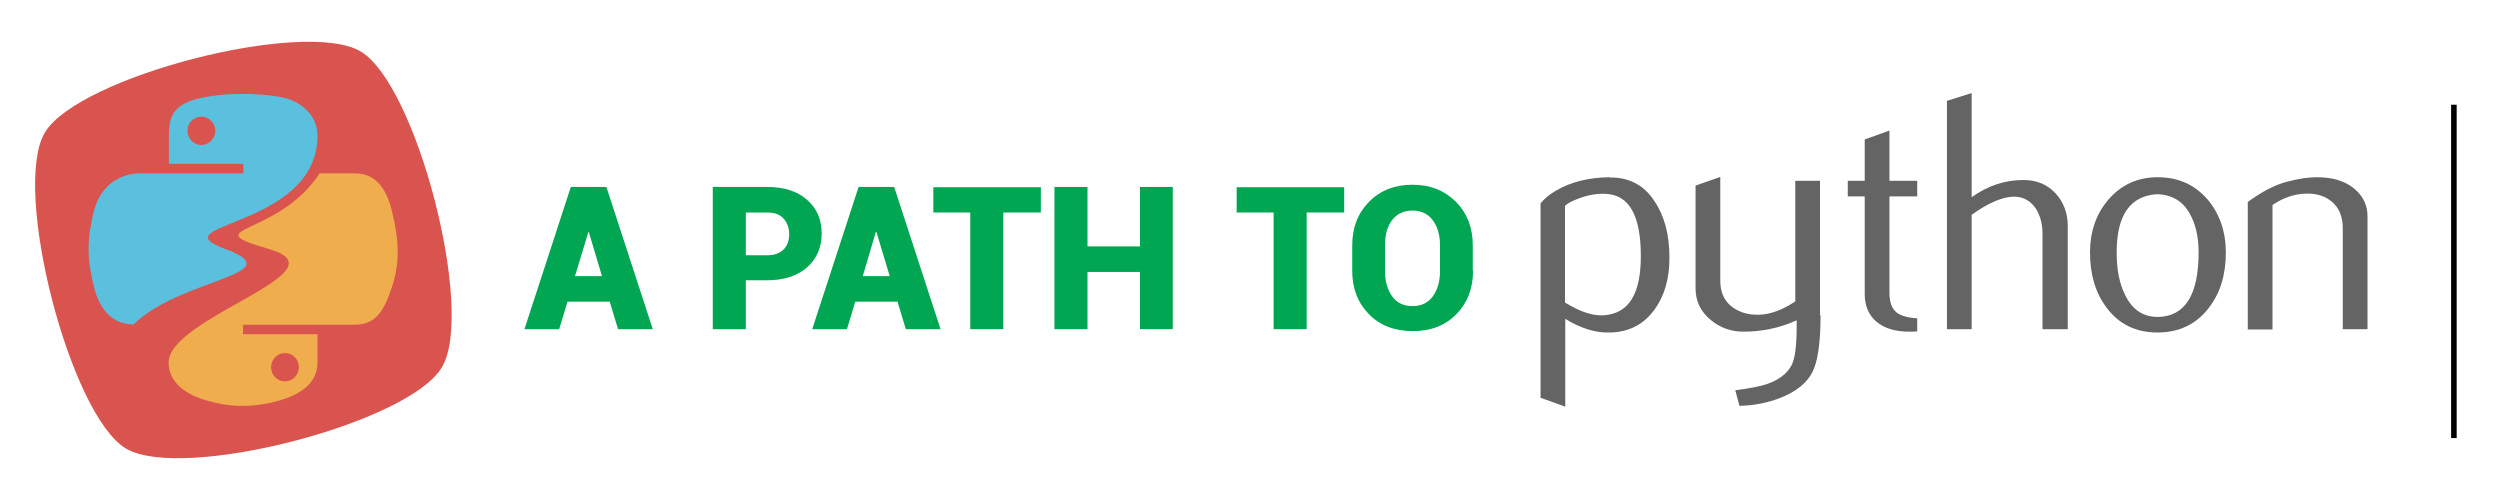
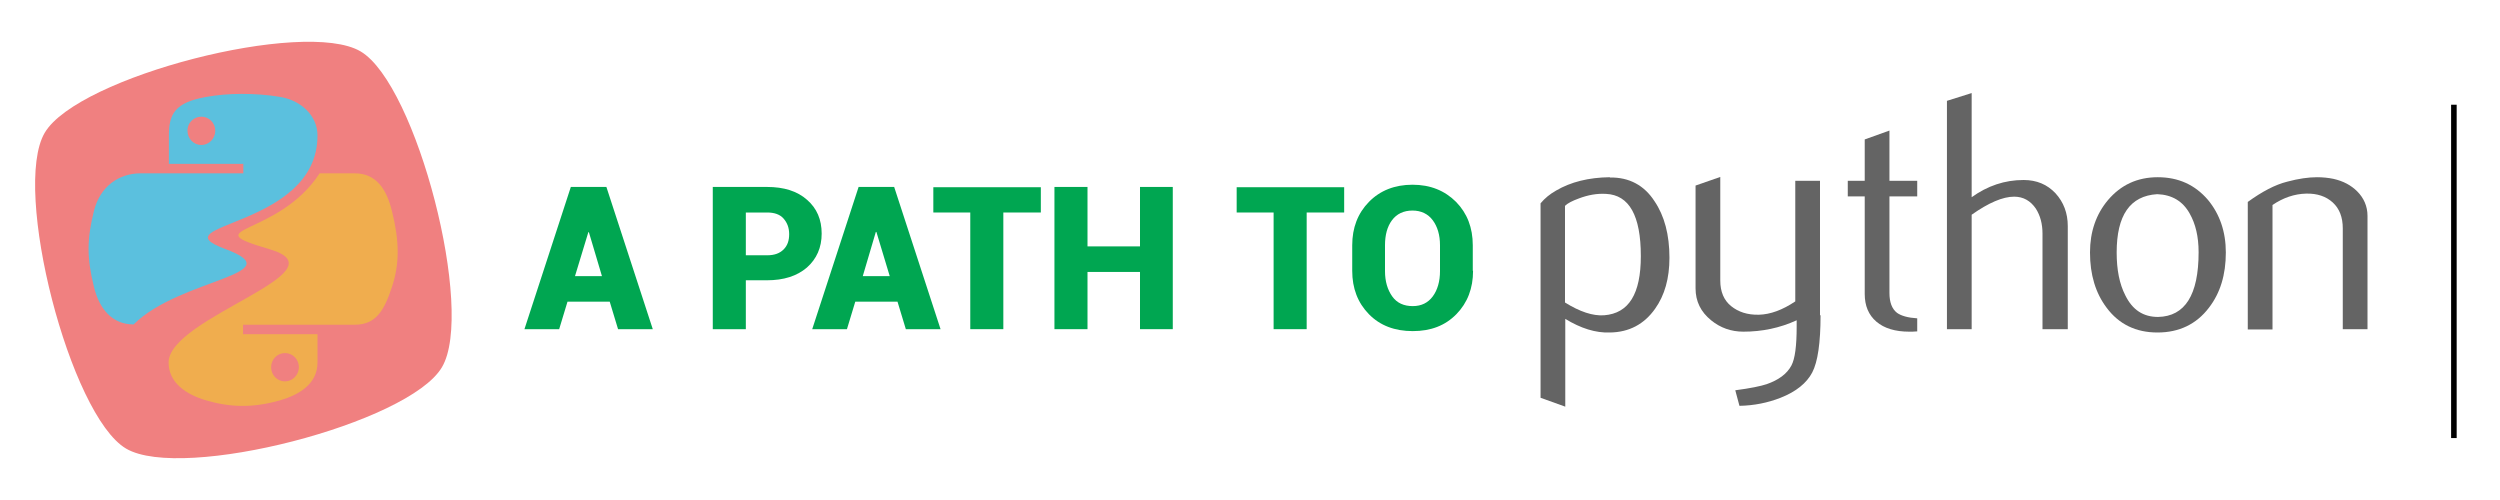
<svg xmlns="http://www.w3.org/2000/svg" version="1.1" id="svg2" x="0px" y="0px" viewBox="0 0 900 180" style="enable-background:new 0 0 900 180;" xml:space="preserve">
  <style type="text/css">
- 	.st0{fill:#D9534F;}
+ 	.st0{fill:lightcoral;}
	.st1{fill:#5BC0DE;}
	.st2{fill:#F0AD4E;}
	.st3{fill:#646464;}
	.st4{fill:#00A651;}
</style>
  <path id="path4554" class="st0" d="  M159.1,132.2c-11.9,20.2-93.5,41.2-113.7,29.3C25.2,149.6,4.2,68,16.1,47.8s93.5-41.2,113.7-29.3S171.1,112,159.1,132.2L159.1,132.2  z" />
  <path id="path1948" class="st1" d="M87,33.8  c-4.6,0-9,0.4-12.8,1.1c-11.3,2-13.4,6.2-13.4,13.9v10.2h26.8v3.4H60.7l-10.1,0c-7.8,0-14.6,4.7-16.8,13.6  c-2.5,10.2-2.6,16.6,0,27.2c1.9,7.9,6.5,13.6,14.3,13.6c16.6-16.6,57.7-18,32.9-27.2s33.3-7.3,33.3-40.8c0-7.3-6.1-12.7-13.4-13.9  C96.3,34.1,91.5,33.8,87,33.8z M72.5,42c2.8,0,5,2.3,5,5.1c0,2.8-2.3,5.1-5,5.1c-2.8,0-5-2.3-5-5.1C67.4,44.3,69.7,42,72.5,42z" />
  <path id="path1950" class="st2" d="M115,62.5  c-15.1,23-45.7,19.1-18,27.2s-36.3,24.5-36.3,40.8c0,7.3,6.3,11.5,13.4,13.6c8.5,2.5,16.6,2.9,26.8,0c6.8-2,13.4-5.9,13.4-13.6  v-10.2H87.5v-3.4h26.8h13.4c7.8,0,10.7-5.4,13.4-13.6c2.8-8.4,2.7-16.5,0-27.3c-1.9-7.8-5.6-13.6-13.4-13.6H115z M102.6,127.1  c2.8,0,5,2.3,5,5.1c0,2.8-2.3,5.1-5,5.1c-2.8,0-5-2.3-5-5.1C97.6,129.4,99.8,127.1,102.6,127.1z" />
  <g>
    <path id="path46" class="st3" d="M590.7,92.2c0-14.6-4.2-22-12.5-22.4c-3.3-0.2-6.5,0.4-9.7,1.6c-2.5,0.9-4.2,1.8-5.1,2.7v34.8   c5.3,3.3,10,4.9,14.1,4.6C586.4,112.8,590.7,105.8,590.7,92.2z M601,92.8c0,7.4-1.7,13.5-5.2,18.4c-3.9,5.5-9.3,8.4-16.2,8.5   c-5.2,0.2-10.5-1.5-16.1-4.9v31.6l-8.9-3.2V73.2c1.5-1.8,3.3-3.3,5.6-4.6c5.3-3.1,11.7-4.7,19.3-4.8l0.1,0.1   c6.9-0.1,12.3,2.8,16,8.5C599.2,77.7,601,84.5,601,92.8z" />
    <path id="path48" class="st3" d="M655.4,113.5c0,9.9-1,16.8-3,20.6c-2,3.8-5.8,6.9-11.4,9.1c-4.6,1.8-9.5,2.8-14.8,2.9l-1.5-5.6   c5.4-0.7,9.2-1.5,11.3-2.2c4.3-1.5,7.3-3.7,8.9-6.7c1.3-2.4,1.9-7.1,1.9-14v-2.3c-6.1,2.8-12.5,4.1-19.2,4.1   c-4.4,0-8.3-1.4-11.6-4.1c-3.7-3-5.6-6.8-5.6-11.5V66.8l8.9-3.1v37.3c0,4,1.3,7.1,3.9,9.2s5.9,3.2,10,3.1c4.1-0.1,8.5-1.7,13.1-4.8   V65.1h8.9V113.5z" />
    <path id="path50" class="st3" d="M690.2,119.3c-1.1,0.1-2,0.1-2.9,0.1c-5,0-9-1.2-11.8-3.6c-2.8-2.4-4.2-5.7-4.2-10V70.7h-6.1v-5.6   h6.1V50.2l8.9-3.2v18.1h10v5.6h-10v34.8c0,3.3,0.9,5.7,2.7,7.1c1.5,1.1,4,1.8,7.3,2V119.3z" />
    <path id="path52" class="st3" d="M744.2,118.5h-8.9V84.1c0-3.5-0.8-6.5-2.4-9c-1.9-2.8-4.5-4.3-7.8-4.3c-4.1,0-9.2,2.2-15.3,6.5   v41.2h-8.9V36.3l8.9-2.8V71c5.7-4.1,11.9-6.2,18.7-6.2c4.7,0,8.5,1.6,11.5,4.8c2.9,3.2,4.4,7.1,4.4,11.8V118.5L744.2,118.5z" />
    <path id="path54" class="st3" d="M791.5,90.8c0-5.6-1.1-10.2-3.2-13.9c-2.5-4.5-6.4-6.8-11.7-7c-9.8,0.6-14.6,7.6-14.6,21   c0,6.2,1,11.3,3.1,15.4c2.6,5.3,6.5,7.8,11.8,7.8C786.6,113.9,791.5,106.2,791.5,90.8z M801.3,90.9c0,8-2,14.6-6.1,19.9   c-4.5,5.9-10.7,8.9-18.5,8.9c-7.8,0-13.9-3-18.3-8.9c-4-5.3-6-11.9-6-19.9c0-7.5,2.2-13.8,6.5-18.9c4.6-5.4,10.5-8.2,17.9-8.2   c7.4,0,13.4,2.7,18.1,8.2C799.1,77.1,801.3,83.4,801.3,90.9z" />
    <path id="path56" class="st3" d="M852.3,118.5h-8.9V82.2c0-4-1.2-7.1-3.6-9.3c-2.4-2.2-5.6-3.3-9.6-3.2c-4.2,0.1-8.3,1.5-12.1,4.1   v44.8h-8.9V72.7c5.1-3.7,9.8-6.2,14.2-7.3c4.1-1.1,7.7-1.6,10.7-1.6c2.1,0,4.1,0.2,6,0.6c3.5,0.8,6.3,2.3,8.5,4.5   c2.4,2.4,3.7,5.4,3.7,8.8V118.5z" />
  </g>
  <path class="st4" d="M219.5,108.6h-15.2l-3,9.9h-12.5l16.7-51.2h6.4v0l0,0h6.4l16.7,51.2h-12.5L219.5,108.6z M207,99.4h9.7L212,83.6  h-0.2L207,99.4z" />
  <path class="st4" d="M268.5,101v17.5h-11.9V67.3h19.5c6.1,0,10.9,1.5,14.4,4.6c3.6,3.1,5.3,7.2,5.3,12.2c0,5-1.8,9.1-5.3,12.2  c-3.6,3.1-8.4,4.6-14.4,4.6H268.5z M268.5,91.9h7.7c2.6,0,4.5-0.7,5.9-2.1c1.4-1.4,2-3.2,2-5.5c0-2.3-0.7-4.1-2-5.6  c-1.3-1.5-3.3-2.2-5.9-2.2h-7.7V91.9z" />
  <path class="st4" d="M323.1,108.6h-15.2l-3,9.9h-12.5l16.7-51.2h6.4v0l0,0h6.4l16.7,51.2h-12.5L323.1,108.6z M310.6,99.4h9.7  l-4.8-15.9h-0.2L310.6,99.4z" />
  <path class="st4" d="M374.7,76.5h-13.5v42h-11.9v-42H336v-9.1h38.7V76.5z" />
  <path class="st4" d="M422.2,118.5h-11.8V97.9h-18.9v20.6h-11.9V67.3h11.9v21.4h18.9V67.3h11.8V118.5z" />
  <path class="st4" d="M483.9,76.5h-13.5v42h-11.9v-42h-13.3v-9.1h38.7V76.5z" />
  <path class="st4" d="M530.3,97.5c0,6.3-2,11.5-6,15.6s-9.2,6.1-15.7,6.1c-6.5,0-11.8-2-15.8-6.1s-6-9.3-6-15.6v-9.2  c0-6.3,2-11.5,6-15.6c4-4.1,9.3-6.2,15.7-6.2c6.4,0,11.6,2.1,15.7,6.2c4,4.1,6,9.3,6,15.6V97.5z M518.4,88.3c0-3.7-0.9-6.7-2.6-9  c-1.7-2.3-4.2-3.5-7.3-3.5c-3.2,0-5.7,1.2-7.4,3.5c-1.7,2.3-2.5,5.3-2.5,9v9.3c0,3.7,0.9,6.7,2.6,9.1s4.2,3.5,7.4,3.5  c3.1,0,5.5-1.2,7.2-3.5s2.6-5.4,2.6-9.1V88.3z" />
  <path d="M884.4,157.7h-2v-120h2V157.7z">
    <animate attributeType="XML" attributeName="fill" values="darkgray;transparent;darkgray" dur="2s" repeatCount="indefinite" />
  </path>
</svg>
